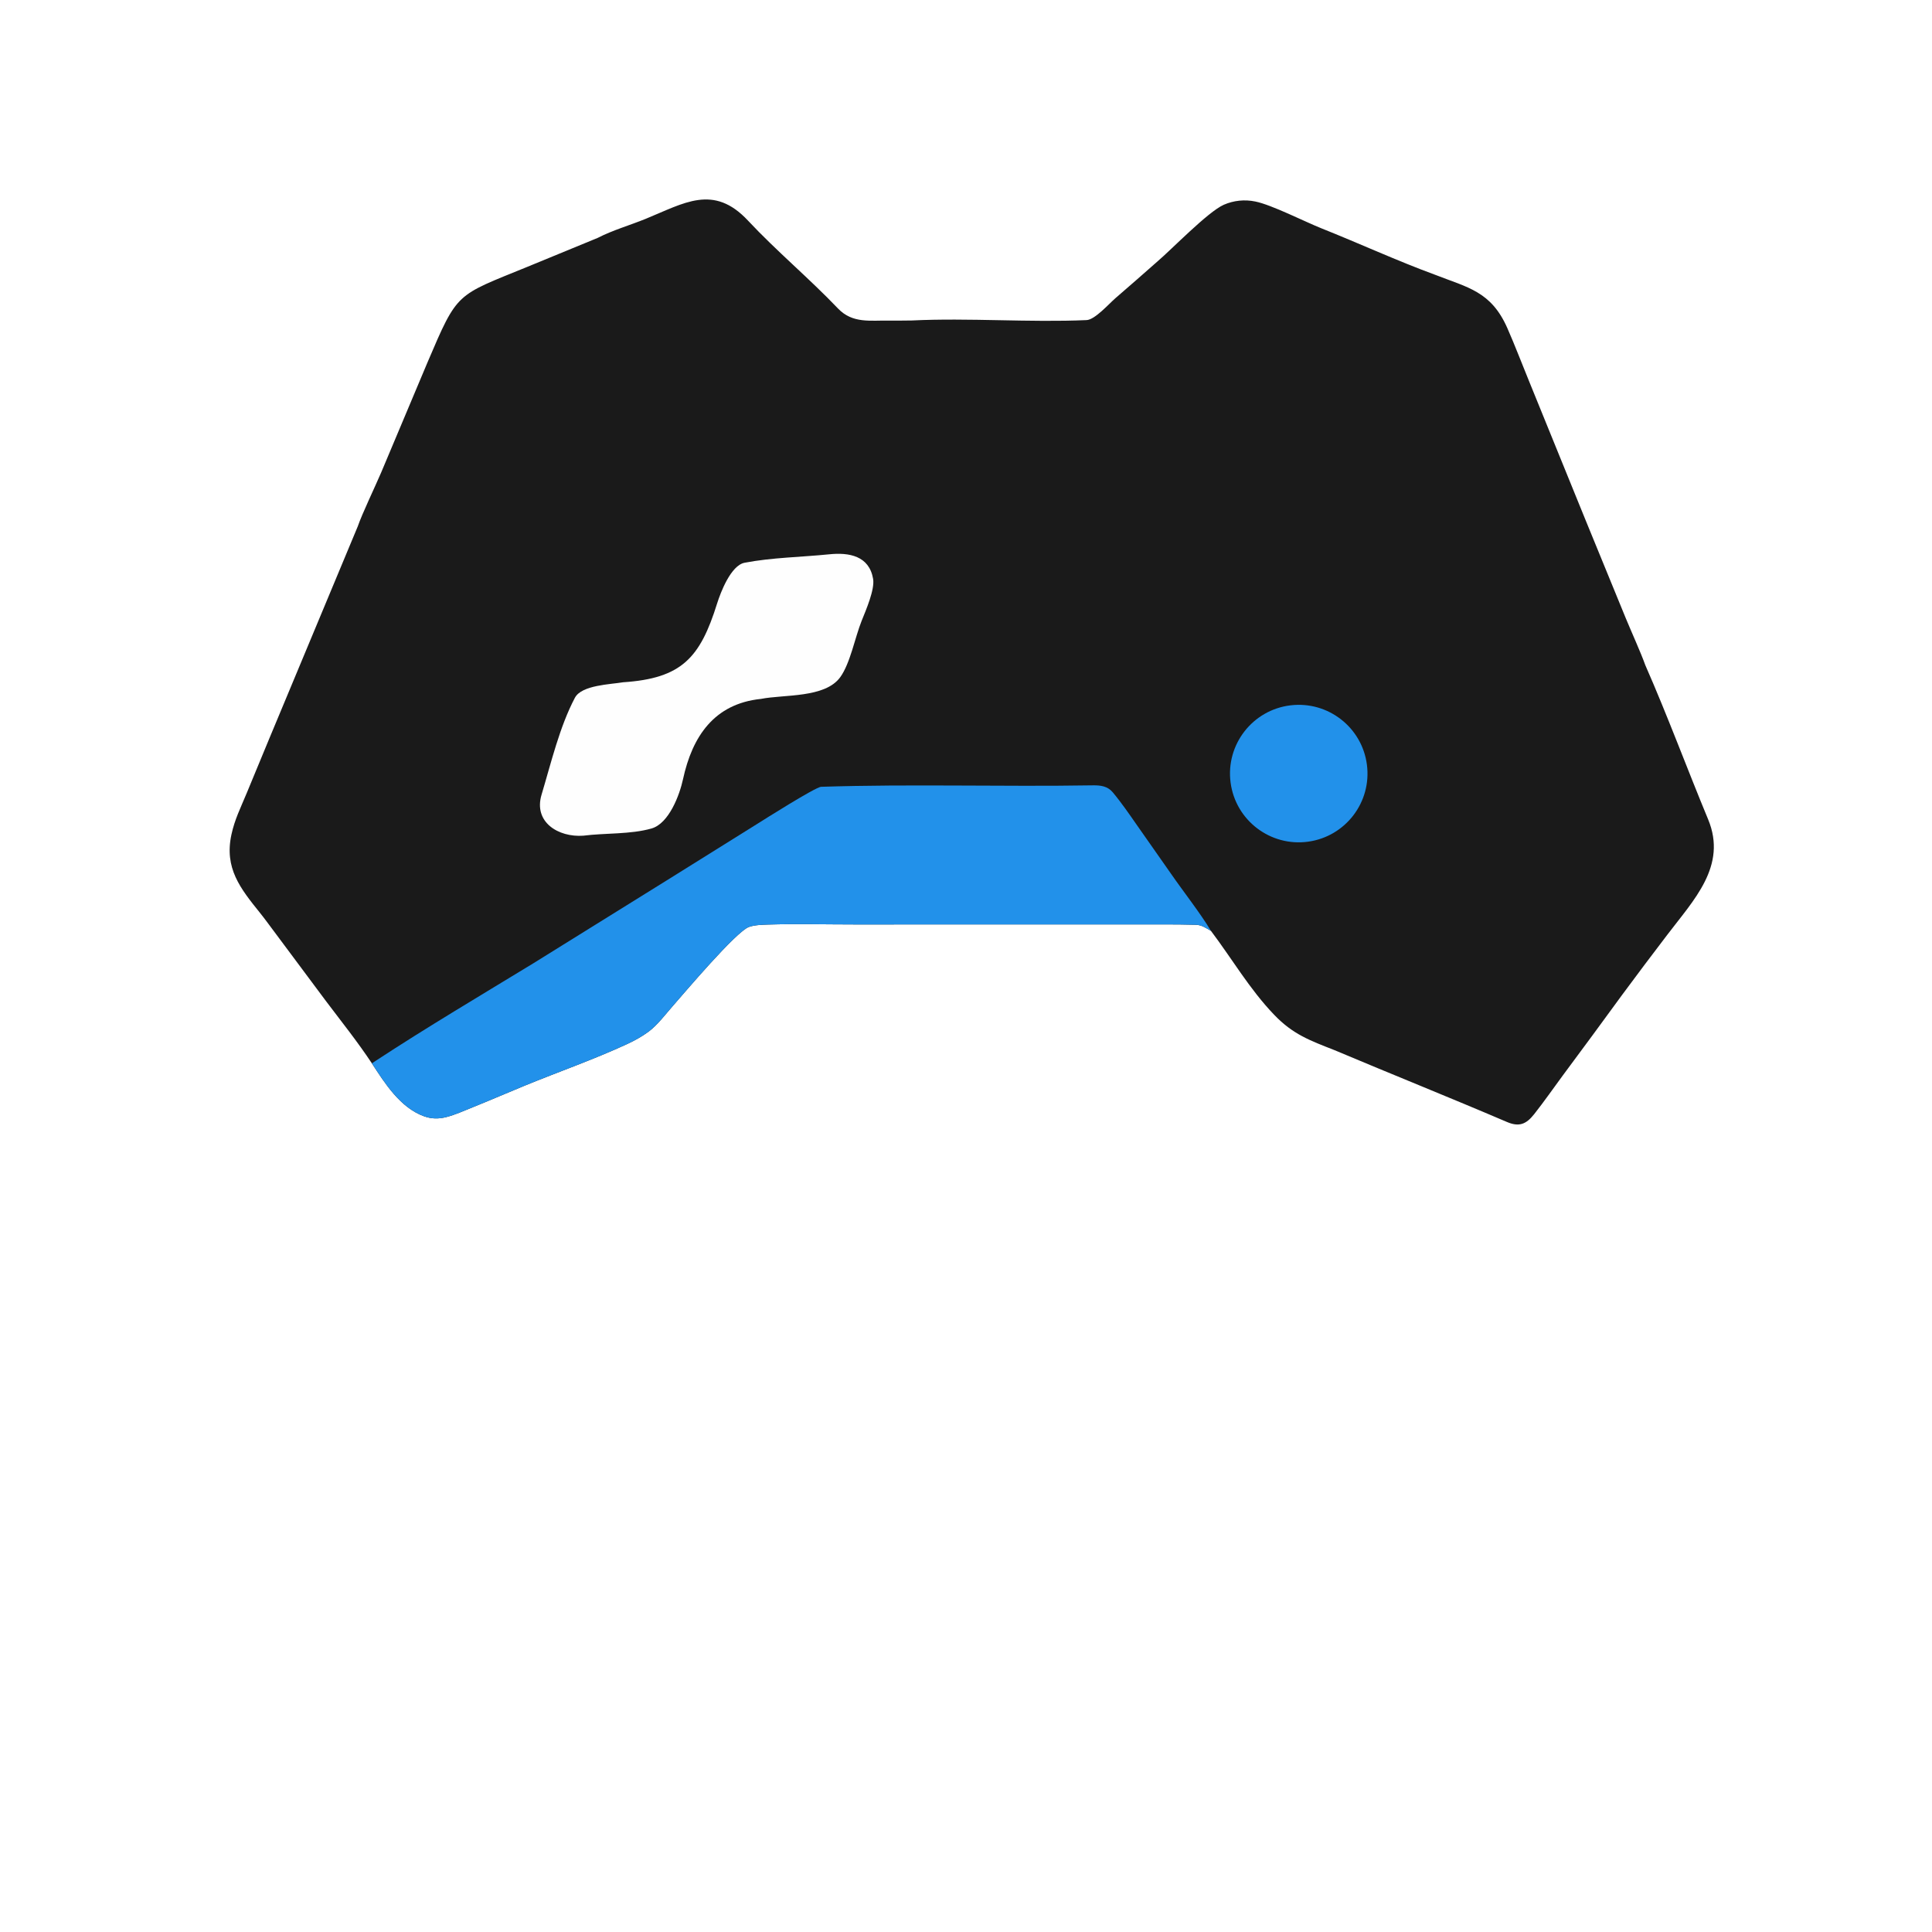
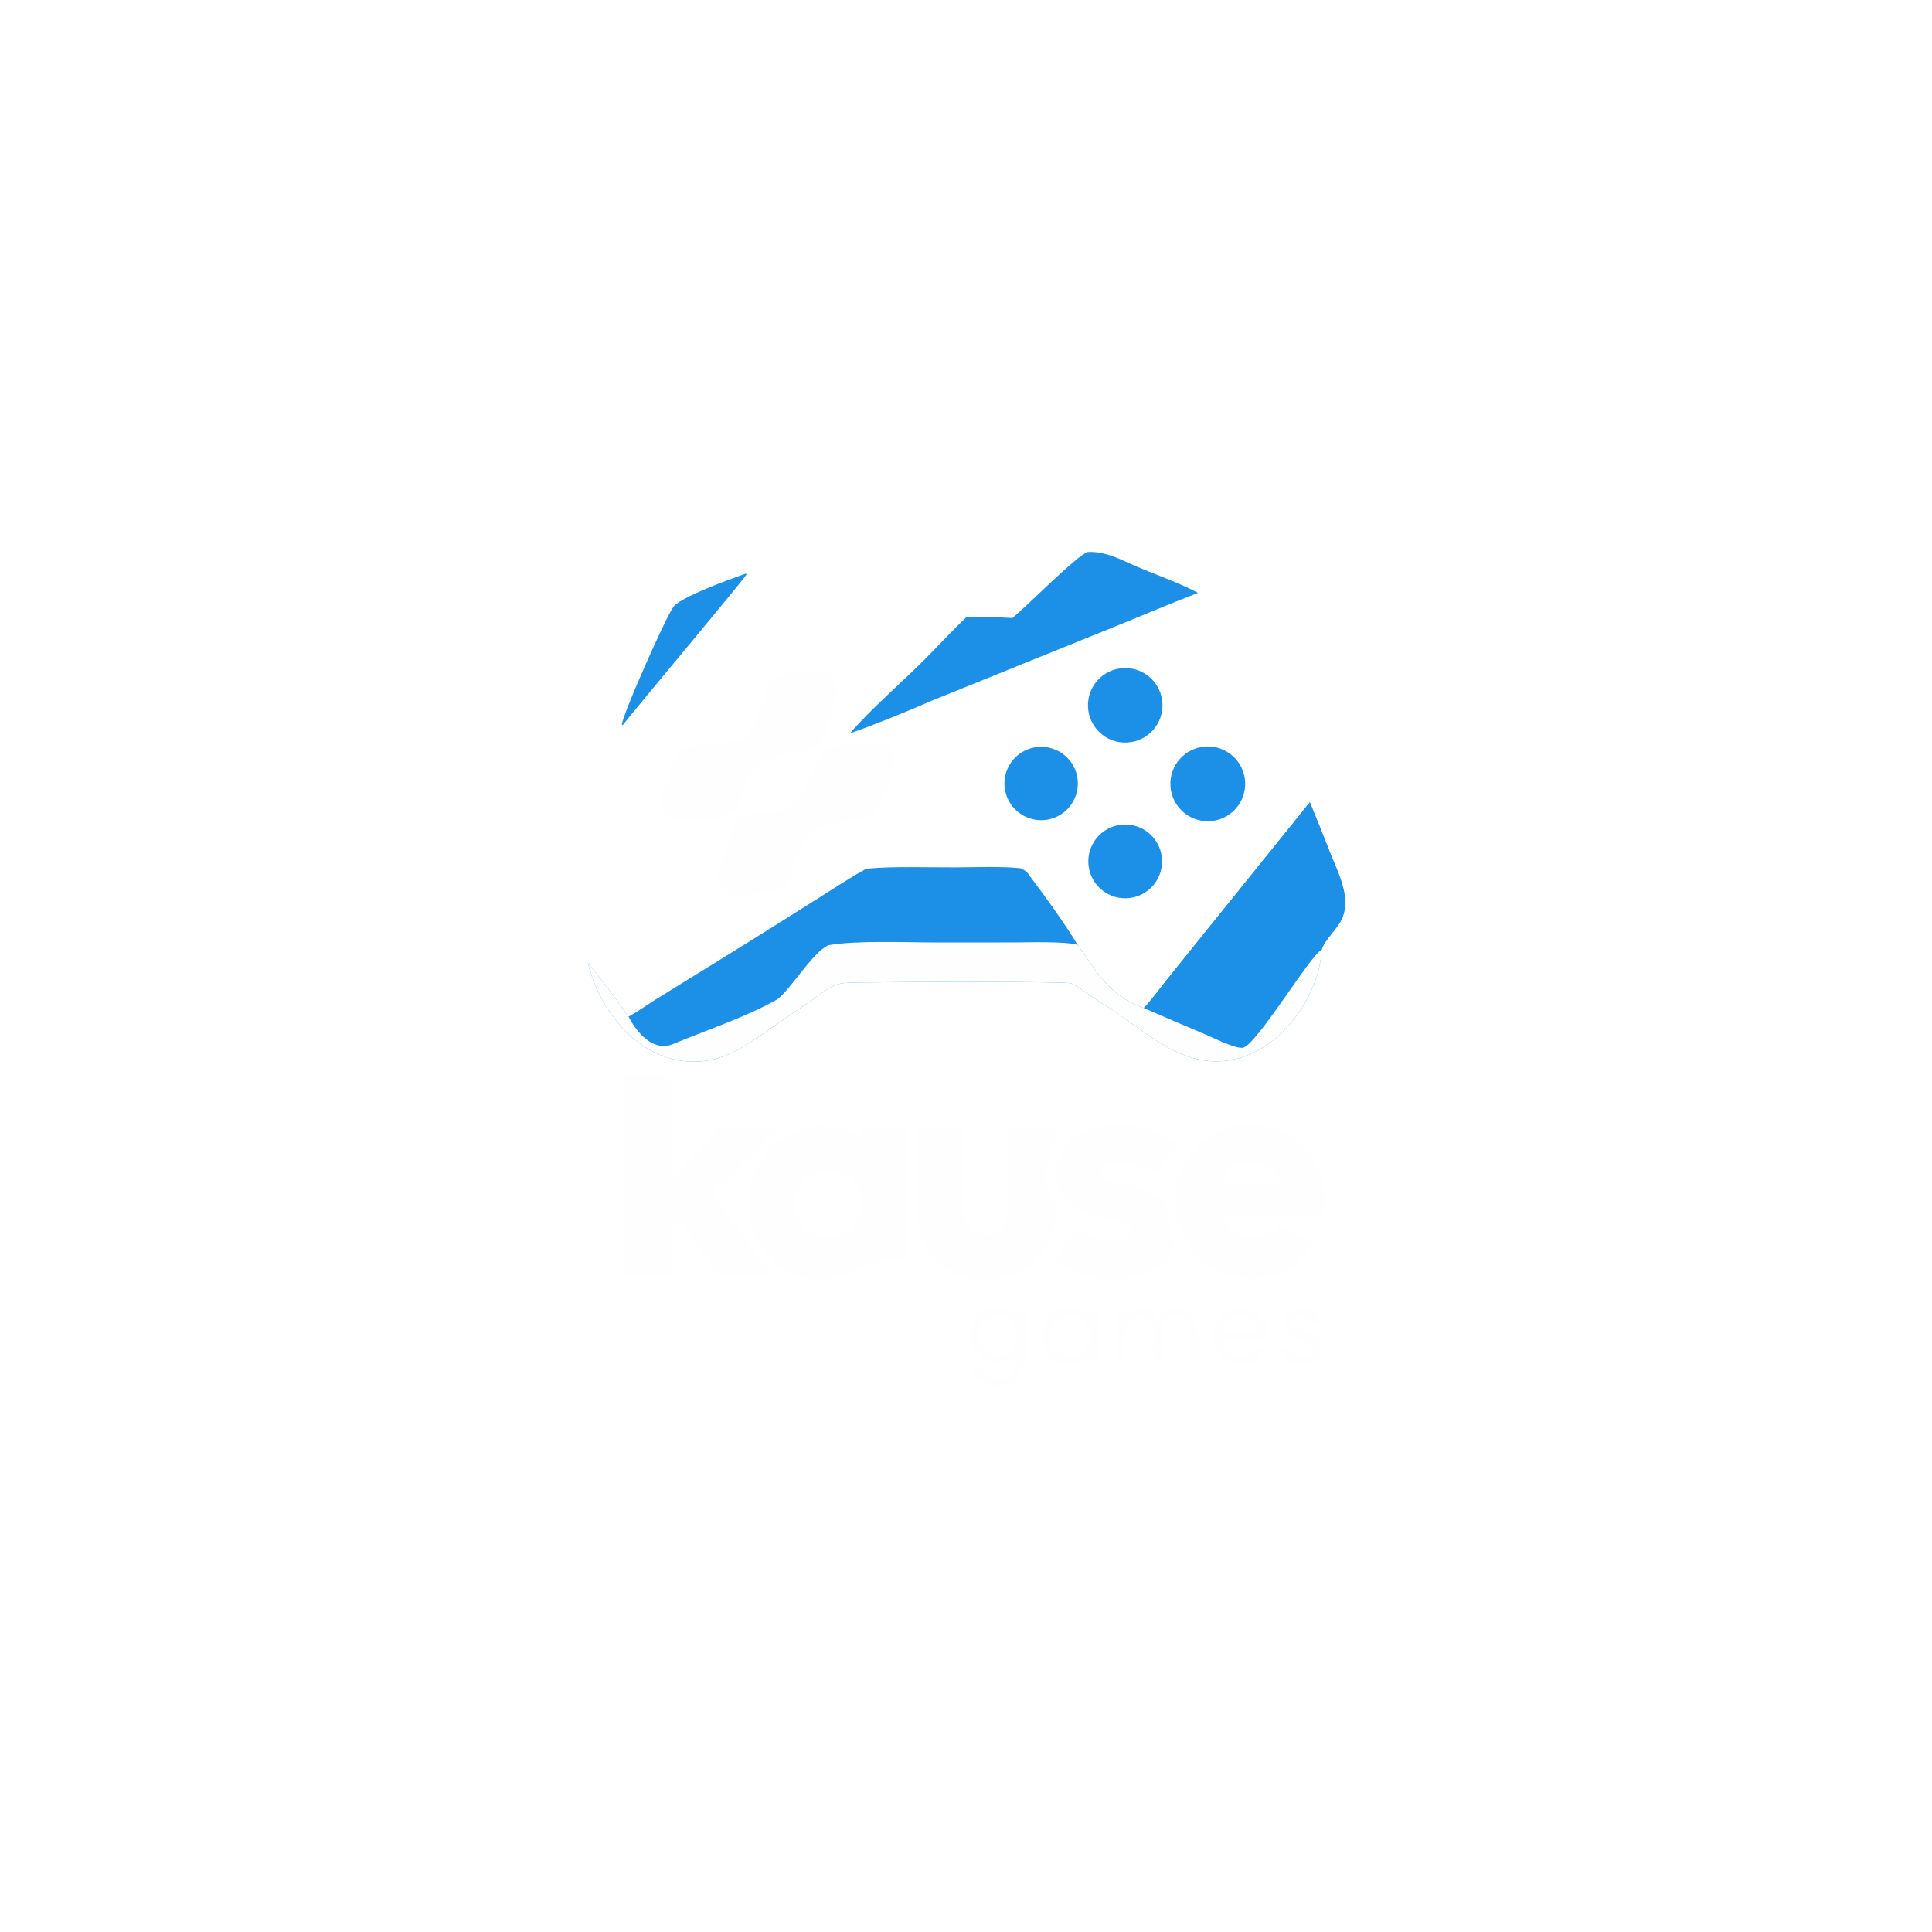
<svg xmlns="http://www.w3.org/2000/svg" width="1024" height="1024" viewBox="0 0 1024 1024">
-   <path fill="#1a1a1a" d="M316.78 126.096C324.733 122 333.829 119.405 342.124 116.028C362.584 107.7 378.151 97.338 396.46 116.931C411.424 132.945 428.941 147.557 444.156 163.504C451.937 171.659 461.456 169.719 471.56 169.925C475.279 169.987 479.37 169.886 483.25 169.861C513.651 168.388 545.491 170.998 575.928 169.655C580.31 169.461 587.737 161.052 591.216 158.027C598.454 151.737 605.982 145.25 613.159 138.847C621.111 132.106 640.123 112.322 648.638 108.524C653.888 106.236 659.72 105.635 665.327 106.803C673.896 108.504 691.64 117.539 700.407 121.029C720.333 128.96 740.513 138.261 760.625 145.634C777.929 152.416 790.297 154.365 798.904 173.866C802.897 182.911 806.647 192.818 810.427 202.011L840.311 275.481L861.729 327.754C864.654 334.855 869.602 345.702 872.062 352.58C883.809 379.291 894.145 407.296 905.344 434.281C915.614 459.024 897.623 477.077 883.558 495.641C875.522 506.159 867.569 516.741 859.701 527.385C849.303 541.658 838.835 555.879 828.295 570.048C823.244 576.902 818.348 583.933 813.105 590.574C808.867 595.943 805.074 597.39 798.681 594.656C768.436 581.717 737.746 569.436 707.453 556.66C694.27 551.455 685.367 548.334 675.295 537.82C662.27 524.226 653.119 508.355 641.84 493.396C639.16 491.851 636.905 490.234 633.845 490.154C623.259 489.877 612.432 489.961 601.841 489.956L541.521 489.96L453.216 489.983C437.812 489.982 422.3 489.578 406.908 490.04C403.84 490.132 399.859 490.271 396.961 491.304C390.119 493.744 362.652 526.316 356.599 533.189C352.689 537.629 348.503 543.274 343.761 546.795C340.261 549.394 336.306 551.569 332.356 553.396C314.766 561.532 296.156 568.022 278.209 575.377C268.893 579.196 259.672 583.224 250.324 586.97C245.818 588.775 241.23 590.889 236.524 592.081C232.423 593.119 228.662 593.073 224.666 591.622C212.14 587.073 204.001 574.194 197.1 563.597C189.5 552.13 180.969 541.451 172.685 530.484L145.563 494.09C143.086 490.806 140.386 487.047 137.887 483.944C127.337 470.842 118.818 460.163 122.662 442.349C124.399 434.3 127.542 428.124 130.724 420.455L142.723 391.465L189.648 278.937C191.83 272.511 198.976 257.587 202.036 250.413L226.623 191.977C242.674 154.368 241.511 156.966 279.427 141.463L316.78 126.096Z" />
-   <path fill="#2291EA" d="M197.1 563.597L199.509 562.003C226.136 544.547 255.374 527.214 282.601 510.616L353.513 466.542L400.804 437.02C404.834 434.488 432.248 417.116 435.224 417.018C483.043 415.485 531.202 417.028 579.112 416.248C583.311 416.18 587.032 416.648 589.786 419.941C594.46 425.531 598.615 431.634 602.778 437.592L620.693 463.152C627.032 472.327 636.317 484.143 641.84 493.396C639.16 491.851 636.905 490.234 633.845 490.154C623.259 489.877 612.432 489.961 601.841 489.956L541.521 489.96L453.216 489.983C437.812 489.982 422.3 489.578 406.908 490.04C403.84 490.132 399.859 490.271 396.961 491.304C390.119 493.744 362.652 526.316 356.599 533.189C352.689 537.629 348.503 543.274 343.761 546.795C340.261 549.394 336.306 551.569 332.356 553.396C314.766 561.532 296.156 568.022 278.209 575.377C268.893 579.196 259.672 583.224 250.324 586.97C245.818 588.775 241.23 590.889 236.524 592.081C232.423 593.119 228.662 593.073 224.666 591.622C212.14 587.073 204.001 574.194 197.1 563.597Z" />
-   <path fill="#FEFEFE" d="M439.496 293.793C450.051 292.699 460.684 294.613 462.767 306.811C463.735 312.481 458.959 323.37 456.655 329.133C453.2 337.775 450.62 351.641 445.347 358.917C437.26 370.076 415.563 368.004 403.296 370.439C378.573 372.994 366.93 390.263 362.001 413.034C360.223 421.248 354.62 436.471 345.295 439.121C334.087 442.306 321.043 441.432 309.119 442.934C296 443.881 282.647 435.815 287.045 421.166C292.084 404.383 296.582 385.227 304.71 369.833C308.296 363.041 323.71 362.752 330.254 361.618C361.336 359.564 371.078 348.676 380.092 319.825C381.924 313.963 387.397 299.658 394.653 298.264C409.028 295.501 424.692 295.293 439.496 293.793Z" />
-   <path fill="#2291EA" d="M684.005 373.84C703.85 371.45 721.915 385.492 724.495 405.313C727.075 425.133 713.206 443.332 693.412 446.101C673.347 448.908 654.846 434.809 652.231 414.719C649.616 394.629 663.891 376.263 684.005 373.84Z" />
+   <path fill="#1C8FE7" d="M694.252 425.237C697.92 434.124 701.493 443.05 704.971 452.014C709.1 462.354 715.63 474.396 711.779 485.665C709.723 491.686 702.014 497.805 700.467 503.482C699.712 520.413 690.125 537.611 677.711 548.866C668.121 557.56 655.763 563.135 642.632 562.478C624.725 561.582 610.715 550.167 596.72 540.246C590.838 536.077 584.784 532.187 578.742 528.257C575.239 525.978 571.997 523.135 568.161 521.435C567.975 521.353 567.793 521.262 567.605 521.185C564.798 520.034 459.324 520.37 449.125 520.926C446.572 521.065 444.336 521.353 442.001 522.458C437.44 524.614 433.134 528.109 428.993 530.98L407.166 545.985C395.295 554.099 384.938 561.866 370.005 562.621C340.267 564.126 318.039 537.011 311.628 510.466C317.83 517.681 327.524 530.836 333.134 538.819C337.757 536.389 342.899 532.616 347.416 529.813C353.152 526.253 358.909 522.718 364.639 519.15C387.664 504.999 410.596 490.696 433.433 476.244C436.49 474.337 457.718 460.606 459.555 460.422C472.727 459.105 492.366 459.804 506.29 459.734C517.065 459.68 529.596 459.175 540.243 460.112C541.602 460.232 543.798 461.636 544.559 462.64C552.695 473.375 564.471 489.526 571.184 500.83C582.432 516.511 587.964 527.601 606.211 534.266C608.944 531.655 612.836 526.451 615.259 523.383C619.749 517.659 624.29 511.976 628.882 506.333L694.252 425.237Z" />
+   <path fill="#1C8FE7" d="M694.252 425.237C697.92 434.124 701.493 443.05 704.971 452.014C709.1 462.354 715.63 474.396 711.779 485.665C709.723 491.686 702.014 497.805 700.467 503.482C694.674 505.832 665.766 554.449 658.64 555.32C654.495 555.827 643.074 550.027 638.902 548.263C627.976 543.666 617.079 539 606.211 534.266C608.944 531.655 612.836 526.451 615.259 523.383C619.749 517.659 624.29 511.976 628.882 506.333L694.252 425.237Z" />
+   <path fill="#FEFEFE" d="M333.134 538.819C337.412 547.186 346.29 557.747 356.705 553.378C374.495 545.915 394.602 539.411 411.441 529.979C417.731 526.456 430.763 504.341 439.178 500.972C454.024 498.346 480.411 499.532 496.109 499.522L537.257 499.504C545.151 499.502 564.778 498.832 571.184 500.83C582.432 516.511 587.964 527.601 606.211 534.266C617.079 539 627.976 543.666 638.902 548.263C643.074 550.027 654.495 555.827 658.64 555.32C665.766 554.449 694.674 505.832 700.467 503.482C699.712 520.413 690.125 537.611 677.711 548.866C668.121 557.56 655.763 563.135 642.632 562.478C624.725 561.582 610.715 550.167 596.72 540.246C590.838 536.077 584.784 532.187 578.742 528.257C575.239 525.978 571.997 523.135 568.161 521.435C567.975 521.353 567.793 521.262 567.605 521.185C564.798 520.034 459.324 520.37 449.125 520.926C446.572 521.065 444.336 521.353 442.001 522.458C437.44 524.614 433.134 528.109 428.993 530.98L407.166 545.985C395.295 554.099 384.938 561.866 370.005 562.621C340.267 564.126 318.039 537.011 311.628 510.466C317.83 517.681 327.524 530.836 333.134 538.819Z" />
+   <path fill="#FEFEFE" d="M430.507 597.198C441.615 595.779 447.239 597.915 456.371 603.393L456.44 597.41C464.778 597.375 473.115 597.387 481.453 597.444L481.537 666.807C472.293 667.888 457.672 668.915 450.546 673.955C439.656 680.629 422.608 678.982 412.513 671.366C385 650.609 394.724 601.604 430.507 597.198ZM440.741 655.589C450.466 654.684 457.636 646.097 456.791 636.366C455.945 626.635 447.401 619.413 437.665 620.2C427.846 620.993 420.548 629.627 421.401 639.441C422.254 649.256 430.932 656.501 440.741 655.589Z" />
+   <path fill="#FEFEFE" d="M330.935 569.335C339.127 569.255 347.32 569.267 355.512 569.372C355.574 587.844 355.998 607.635 355.545 626.004C357.182 623.894 359 621.872 360.848 619.944C367.784 612.706 374.182 605.287 380.567 597.554C391.123 597.303 402.074 597.489 412.66 597.531C409.285 601.432 403.552 606.783 399.763 610.521L377.595 632.408C383.921 640.794 389.882 649.388 396.321 657.84C400.904 664.263 405.402 670.714 410.387 676.833C401.359 677.293 390.463 677.025 381.298 677.031C374.136 666.529 367.318 656.635 359.542 646.545L355.595 651.828L355.541 677.057L330.989 677.115L330.935 569.335Z" />
+   <path fill="#1C8FE7" d="M576.434 292.585C584.139 292.144 591.136 295.128 598.021 298.306C609.822 303.754 623.582 308.139 634.962 314.239C620.242 319.9 605.206 326.343 590.492 332.262L493.593 371.489C480.949 377.075 463.295 384.205 450.428 388.727C461.425 375.999 477.343 362.234 489.437 350.189C496.994 342.663 504.767 334.079 512.391 326.95C520.458 326.871 528.525 327.081 536.577 327.579C544.443 321.108 570.505 294.63 576.434 292.585Z" />
+   <path fill="#FEFEFE" d="M657.589 596.167C671.944 595.52 680.767 597.348 691.184 608.071C702.083 619.29 703.162 629.223 702.887 644.037C684.387 643.964 665.887 643.999 647.387 644.141C654.37 658.604 666.986 660.198 678 648.743C681.856 650.921 685.579 653.443 689.287 655.873C691.654 657.507 694.048 659.101 696.47 660.654C689.44 668.85 681.663 675.321 670.695 677.103C659.725 678.885 648.28 676.823 639.218 670.245C630.547 663.854 624.761 654.287 623.127 643.64C619.55 620.129 633.675 599.392 657.589 596.167ZM646.74 628.079L664.25 628.073C669.081 628.097 674.361 628.016 679.151 628.249C675.933 619.643 672.218 616.025 662.607 615.697C653.033 616.456 650.229 619.466 646.74 628.079Z" />
+   <path fill="#FEFEFE" d="M534.537 597.103C543.077 597.03 551.619 597.075 560.158 597.237C560.295 615.138 547.516 616.852 559.922 638.08C560.196 656.147 552.685 671.413 534.554 676.257C512.689 682.099 493.342 673.857 487.016 651.887C485.736 644.808 486.086 634.812 486.111 627.351L486.113 597.442C494.401 597.384 502.69 597.384 510.979 597.443C511.043 607.375 511.044 617.308 510.983 627.241C510.975 631.966 510.693 640.756 511.6 645.05C512.031 647.185 513.033 649.162 514.499 650.771C516.576 653.006 519.495 654.267 522.545 654.248C537.151 654.254 534.665 636.257 534.641 626.319L534.537 597.103Z" />
+   <path fill="#FEFEFE" d="M583.929 596.647C599.629 595.602 611.394 596.804 624.322 606.416C620.155 611.39 616.042 616.813 612.034 621.953C609.305 620.418 606.413 619.192 603.412 618.3C598.315 616.74 585.171 613.899 583.47 621.161C584.468 627.54 600.504 627.765 606.436 630.378C611.694 632.694 612.503 632.424 617.279 636.552L617.825 637.031C618.799 647.503 620.509 648.876 621.904 657.104C622.511 660.669 621.66 664.327 619.542 667.257C614.984 673.605 604.701 676.261 597.448 677.543C582.765 679.169 570.033 676.407 557.907 668.012C560.229 664.48 567.539 655.927 570.65 651.881C577.942 655.809 585.029 658.312 593.415 657.309C597.002 656.879 600.473 655.532 599.573 651.279C597.535 648.587 592.709 647.005 589.257 646.55C568.479 643.811 551.466 631.094 563.215 608.47C566.939 601.299 576.081 598.399 583.929 596.647Z" />
+   <path fill="#FEFEFE" d="M456.099 394.289C460.554 393.977 468.015 392.808 471.712 395.593C478.435 400.657 468.005 424.892 464.449 429.931C455.276 440.391 434.498 430.352 426.386 444.902C415.083 465.177 425.836 472.624 398.625 474.042C389.875 474.466 383.785 476.266 380.203 466.605C381.584 459.13 386.25 441.651 390.573 435.305C394.191 429.995 402.684 431.411 408.403 430.568C429.381 427.475 426.048 412.531 434.995 399.225C438.22 394.428 449.845 394.852 456.099 394.289Z" />
+   <path fill="#FEFEFE" d="M417.026 356.187C432.376 355.078 449.927 352.18 441.943 374.13C438.287 384.182 438.776 397.213 424.838 398.477C417.051 399.183 408.381 400.622 402.464 405.989C389.642 417.163 398.09 432.96 377.256 434.2C369.611 435.277 363.255 435.083 355.56 435.019C345.062 427.056 352.036 420.696 353.941 411.097C358.16 389.839 372.319 396.283 388.167 393.093C408.256 389.049 398.25 360.356 417.026 356.187Z" />
+   <path fill="#1C8FE7" d="M638.9 395.665C649.856 394.973 659.289 403.316 659.94 414.275C660.591 425.233 652.212 434.634 641.252 435.244C630.349 435.851 621.008 427.526 620.361 416.626C619.713 405.725 628.002 396.354 638.9 395.665Z" />
+   <path fill="#1C8FE7" d="M595.629 354.082C606.51 353.663 615.678 362.129 616.125 373.009C616.572 383.89 608.128 393.079 597.249 393.553C586.332 394.029 577.102 385.549 576.654 374.63C576.206 363.711 584.709 354.503 595.629 354.082Z" />
+   <path fill="#1C8FE7" d="M594.242 437.13C604.926 435.96 614.55 443.635 615.788 454.311C617.025 464.987 609.411 474.66 598.743 475.964C587.979 477.281 578.201 469.584 576.953 458.812C575.704 448.04 583.462 438.311 594.242 437.13Z" />
+   <path fill="#1C8FE7" d="M546.756 396.479C557.066 393.695 567.693 399.74 570.568 410.025C573.443 420.31 567.492 430.99 557.233 433.955C546.845 436.958 536.002 430.916 533.09 420.502C530.179 410.088 536.317 399.298 546.756 396.479Z" />
+   <path fill="#1C8FE7" d="M395.183 304.058L395.756 304.32C395.46 305.788 337.175 375.162 330.208 384.146L329.647 384.167C329.089 380.631 352.983 326.82 356.945 321.633C361.048 316.262 386.989 306.955 395.183 304.058Z" />
+   <path fill="#FEFEFE" d="M525.475 693.508C531.955 692.991 534.578 694.155 539.255 698.289C539.436 695.954 539.212 694.387 541.394 693.255C542.426 693.566 542.165 693.354 542.857 693.978C543.663 694.704 543.591 697.283 543.627 698.41C543.909 707.288 545.081 724.401 538.773 730.966C536.274 733.567 532.95 734.787 529.383 734.823C524.93 734.869 520.105 733.064 517.052 729.723C515.692 728.236 514.995 726.827 515.142 724.813L516.021 724.114C518.668 724.508 518.006 724.106 520.013 725.904C531.704 736.38 538.152 729.539 539.584 717.455C534.535 721.992 528.176 724.006 521.792 720.759C518.326 718.961 515.738 715.835 514.617 712.095C511.912 703.325 516.875 695.857 525.475 693.508ZM532.248 717.82C537.667 715.952 540.584 710.081 538.798 704.634C537.012 699.187 531.186 696.182 525.712 697.885C522.097 699.009 519.369 701.995 518.573 705.696C517.777 709.397 519.036 713.241 521.869 715.752C524.702 718.264 528.669 719.054 532.248 717.82Z" />
+   <path fill="#FEFEFE" d="M562.698 693.574C570.314 693.046 570.515 693.753 577.15 697.423C578.751 694.924 577.649 695.102 579.802 693.541C581.351 693.839 580.669 693.513 581.875 694.64C582.675 701.578 581.823 709.863 582.156 716.931C582.264 719.209 582.473 723.861 578.87 722.43C577.577 721.049 577.613 720.617 577.329 718.848L576.736 719.089C575.941 719.696 575.047 720.373 574.198 720.89C570.576 723.052 566.228 723.64 562.162 722.52C558.469 721.464 555.377 718.93 553.617 715.517C551.659 711.637 551.405 707.117 552.914 703.042C554.796 697.99 558.09 695.693 562.698 693.574ZM570.251 718.559C575 717.049 578.098 712.486 577.75 707.516C577.526 704.305 575.881 701.362 573.263 699.489C570.646 697.616 567.329 697.009 564.218 697.832C560.428 698.835 557.479 701.814 556.515 705.614C555.55 709.414 556.722 713.438 559.575 716.127C562.428 718.816 566.515 719.747 570.251 718.559Z" />
+   <path fill="#FEFEFE" d="M657.007 693.151C668.192 693.357 671.428 699.452 672.614 709.422C668.556 709.576 649.775 709.036 647.827 710.296C647.52 712.157 648.702 714.032 649.86 715.412C651.597 717.523 654.127 718.827 656.855 719.018C660.384 719.238 662.346 718.145 664.918 715.983C666.451 714.106 667.528 712.739 669.933 713.777C670.84 718.171 666.007 721.606 662.111 722.545C647.424 726.084 638.067 711.235 646.073 699.023C648.65 695.092 652.463 693.772 657.007 693.151ZM660.375 706.015C663.001 705.969 665.578 706.006 668.174 705.633C664.91 698.438 662.686 696.587 654.408 697.672C652.176 698.921 649.227 701.036 647.897 703.272L647.869 704.422C649.818 706.331 652.301 706.158 654.977 706.128C656.776 706.104 658.576 706.066 660.375 706.015Z" />
+   <path fill="#FEFEFE" d="M614.191 698.528C621.091 690.855 630.596 690.255 634.323 701.291C635.57 705.43 635.133 710.127 635.336 714.296C635.5 717.653 635.635 726.294 630.794 721.186C630.801 721.194 630.947 712.871 630.955 711.707C630.983 707.523 631.266 703.132 628.675 699.394C626.079 695.708 621.652 696.215 618.804 699.172C615.213 702.902 615.579 706.86 615.612 711.597C615.633 714.514 615.818 718.976 615.3 721.703C606.561 723.633 614.856 703.611 609.662 699.987C591.779 687.508 597.457 720.411 595.267 722.399C592.939 722.477 593.461 722.825 592.061 721.678C591.284 719.363 591.631 698.182 591.825 694.395C593.309 693.589 592.505 693.878 594.48 693.906C596.043 694.753 596.028 695.022 596.749 696.546C599.029 695.181 600.21 694.593 602.651 693.538C608.039 693.191 610.855 694.133 614.191 698.528Z" />
+   <path fill="#FEFEFE" d="M688.7 693.142C692.828 693.199 701.852 696.766 698.956 701.419C693.253 702.165 695.101 697.54 690.138 697.103C687.404 696.862 684.309 698.293 684.404 701.353C687.506 706.493 698.629 706.616 700.105 713.021C701.514 719.134 695.189 721.995 690.766 723.066C687.351 722.902 686.719 722.753 683.424 721.681C682.571 720.836 681.782 719.93 681.063 718.968C679.461 716.845 679.116 716.252 679.416 714.068C682.039 714.253 686.712 717.686 689.126 719.268C692.597 719.423 695.512 718.11 695.532 714.282C692.379 708.575 674.683 708.195 681.717 696.835C683.178 694.476 686.15 693.662 688.7 693.142Z" />
</svg>
